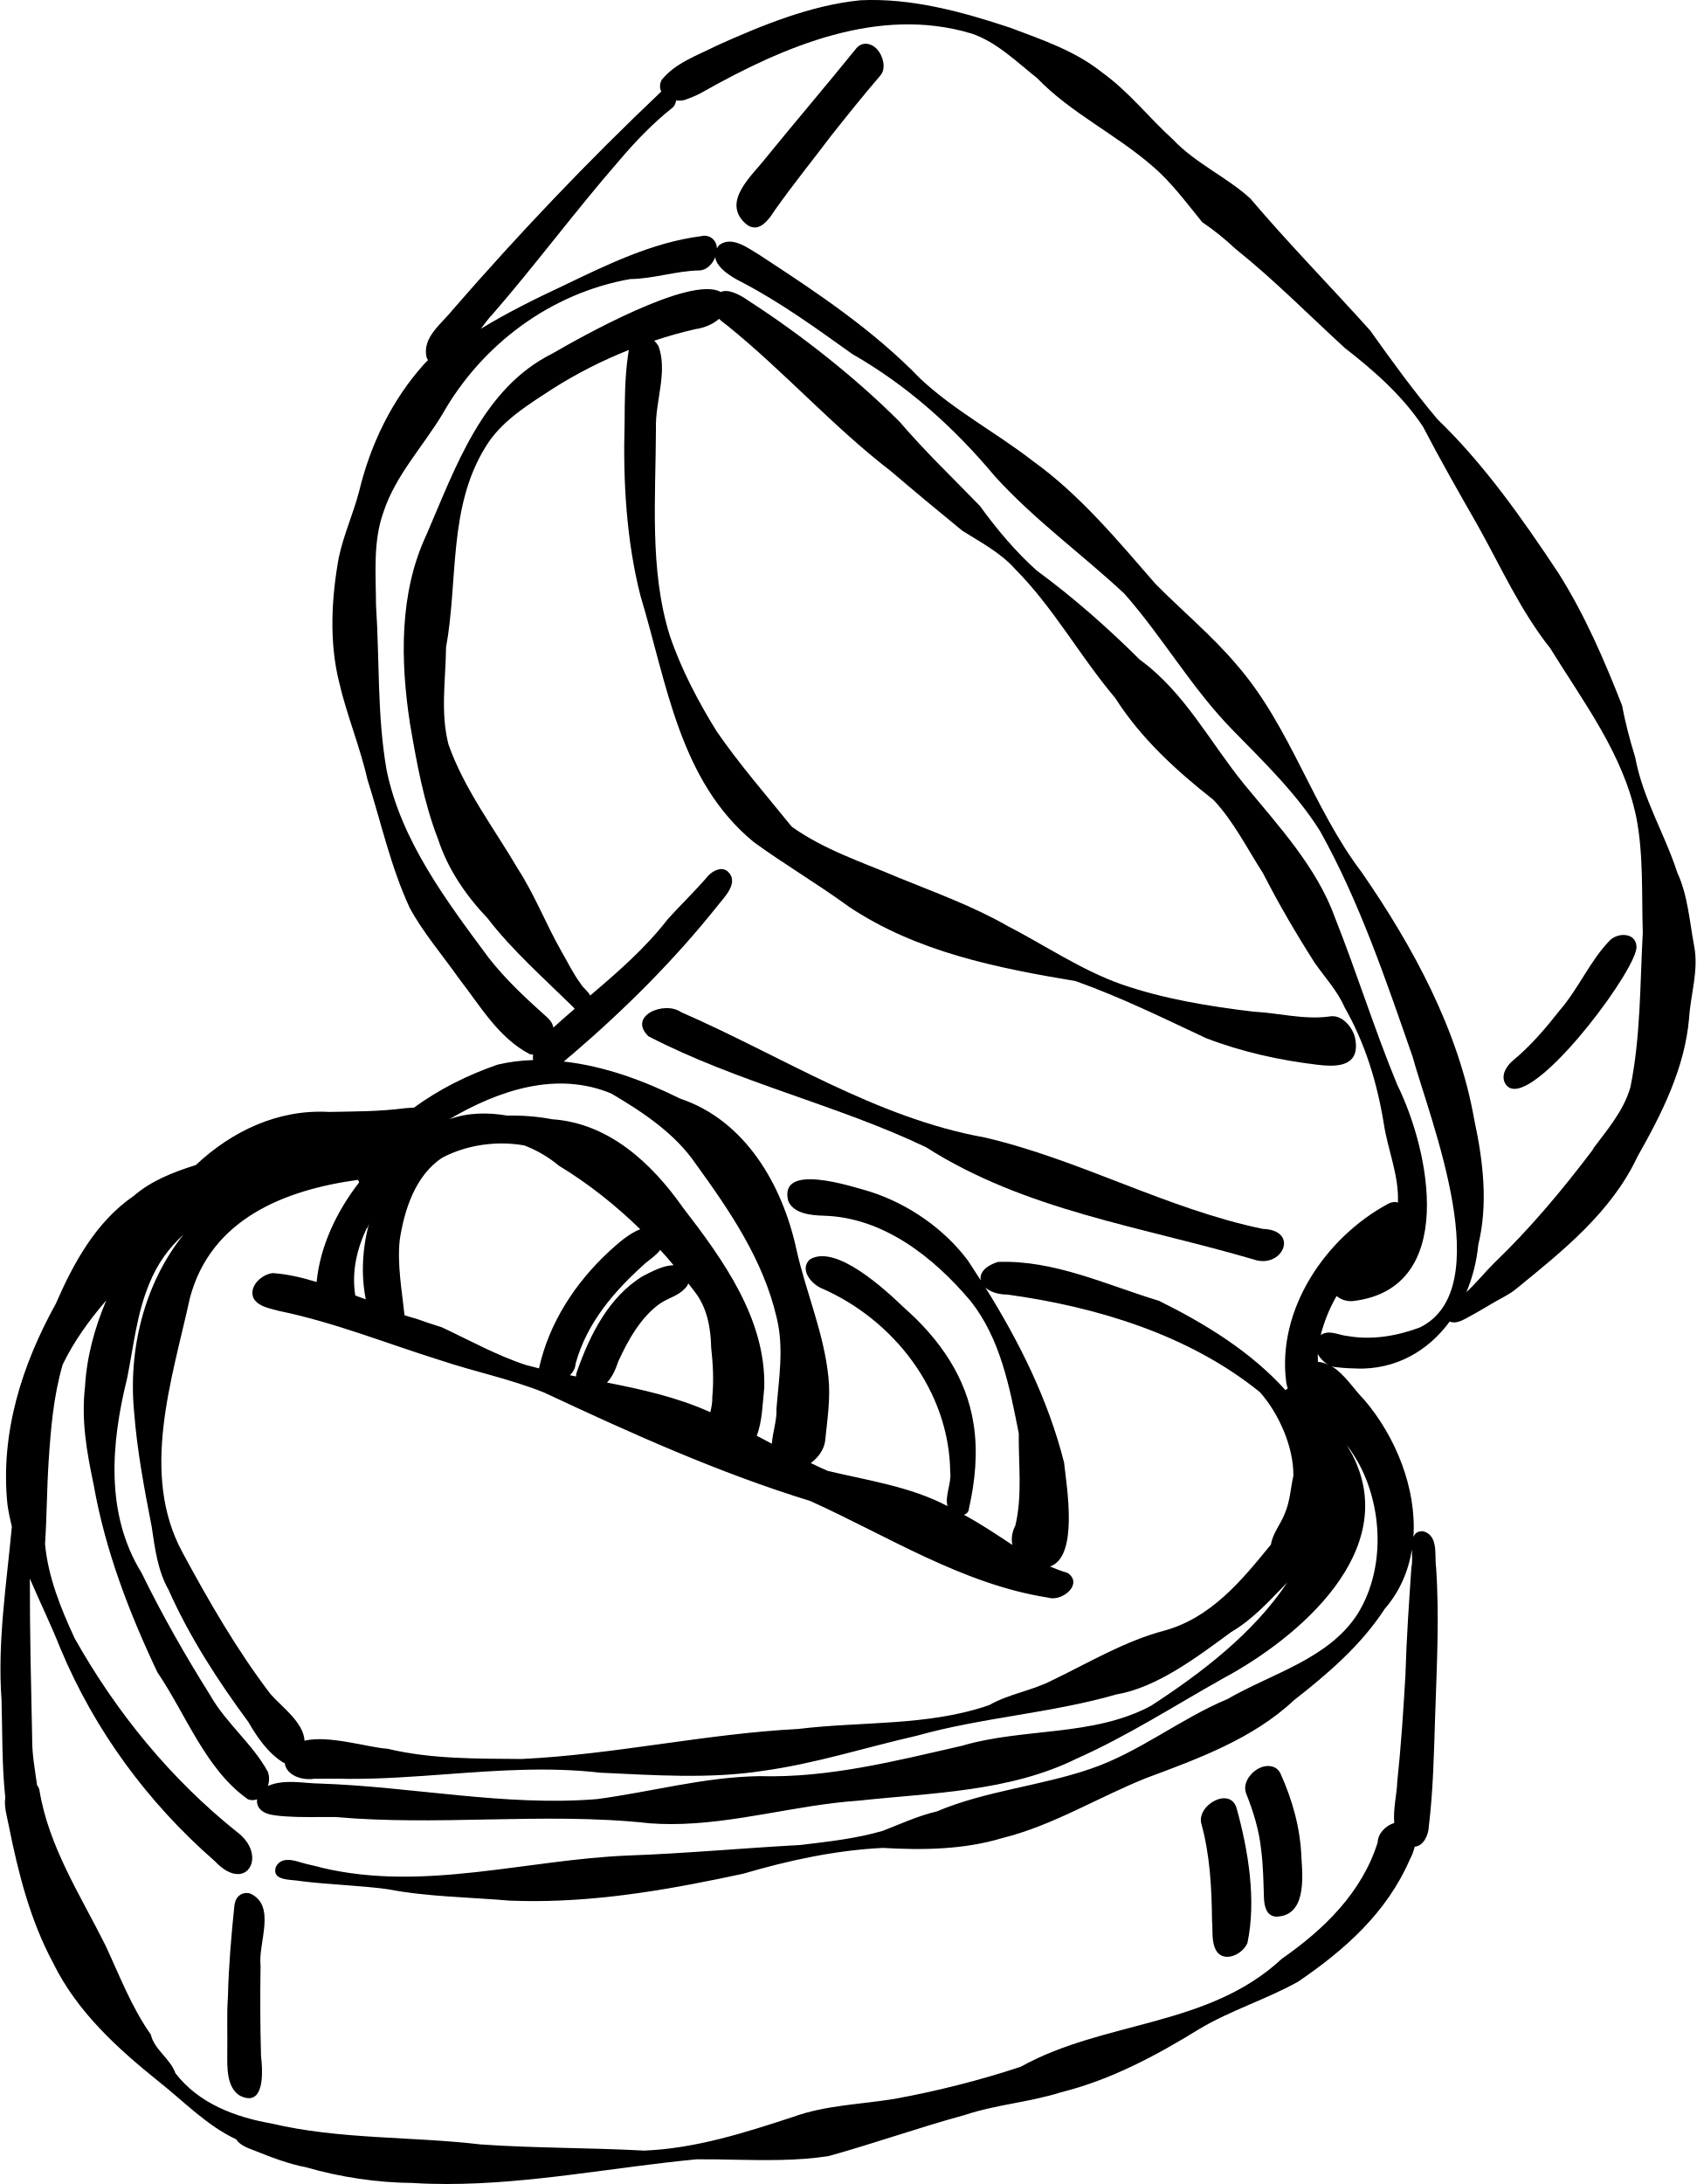
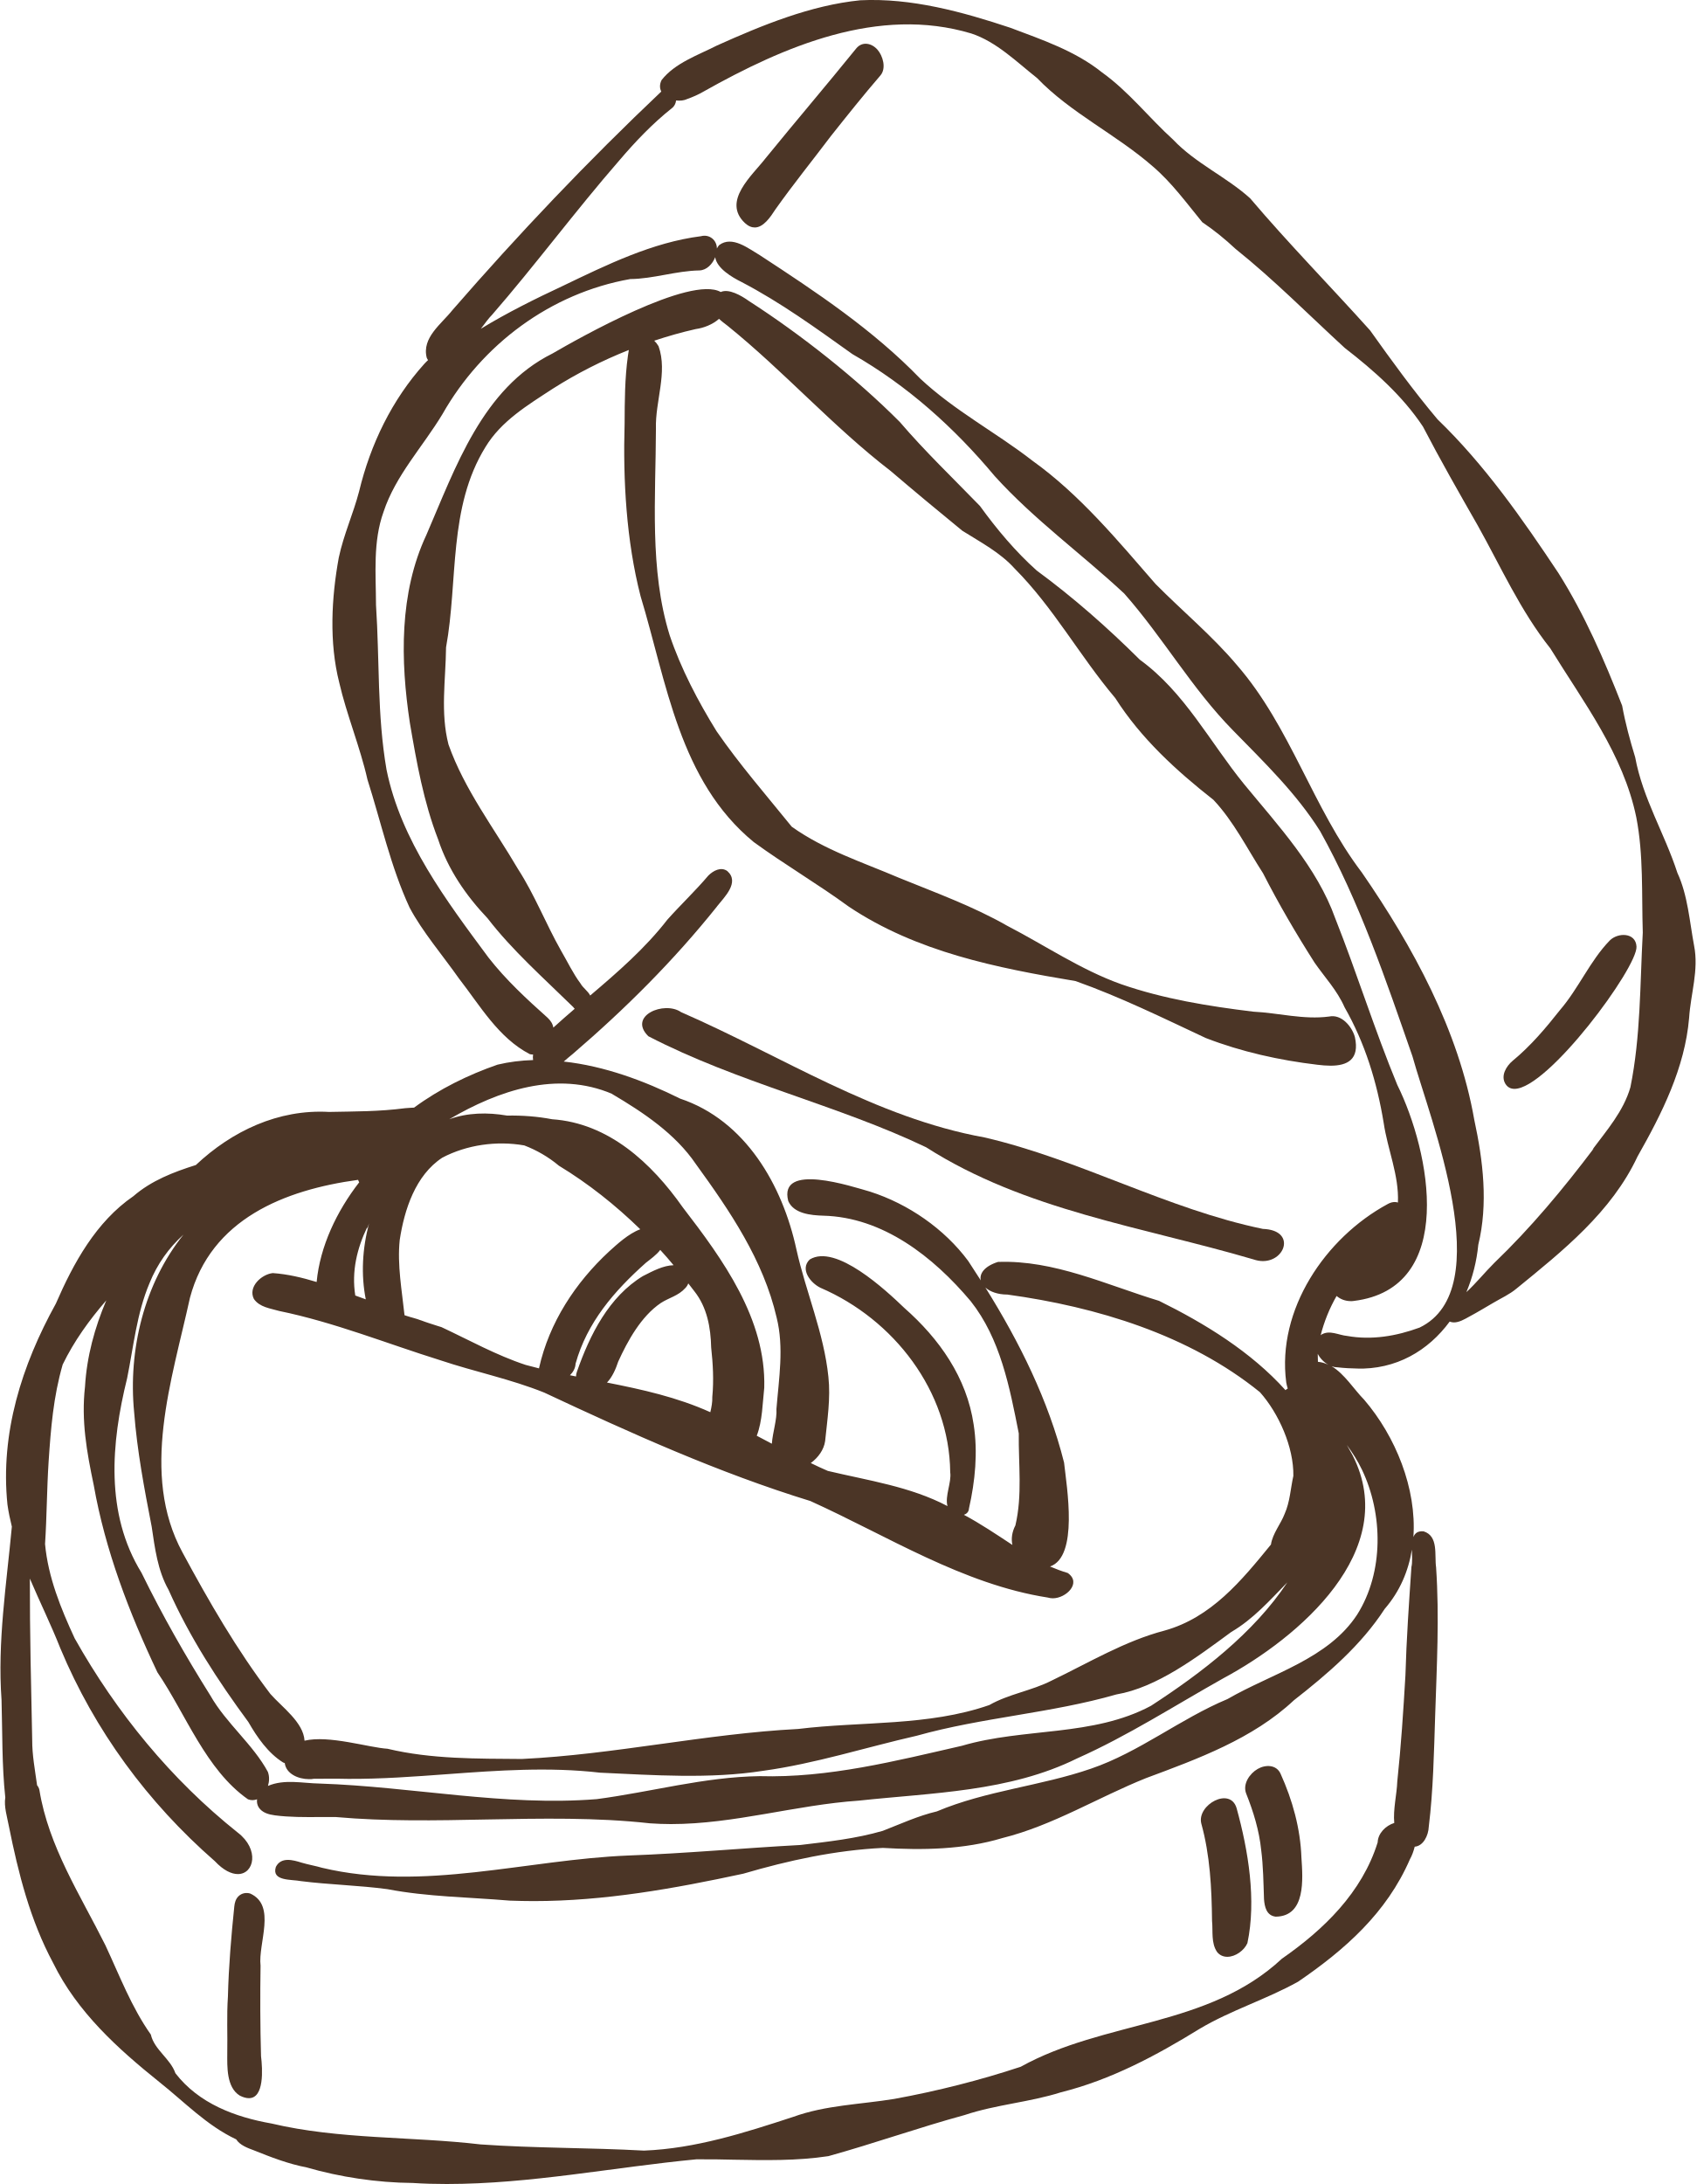
<svg xmlns="http://www.w3.org/2000/svg" data-name="Layer 1" height="233" viewBox="0 0 180.76 232.83" width="181">
-   <path d="M98.72,122.32c10.57,6.74,22.97,8.44,34.88,11.94.35.12.69.18,1.01.18,2.46,0,3.5-3.31,0-3.43-10.21-2.11-19.53-7.4-29.68-9.75-11.63-2.1-21.62-8.68-32.36-13.36-1.78-1.24-5.71.39-3.49,2.57,9.53,4.94,20.2,7.33,29.65,11.85Z" />
-   <path d="M26.64,201.87c-.43-.14-.92-.05-1.26.28-.3.29-.41.69-.45,1.09-.33,3.2-.6,6.4-.68,9.61-.14,2.03-.03,4.08-.07,6.11,0,1.29-.11,3.57,1.34,4.45.37.19.7.27.97.27,1.64,0,1.46-3.08,1.29-4.48-.09-3.21-.1-6.43-.05-9.64-.28-2.4,1.72-6.4-1.09-7.69Z" />
-   <path d="M91.26,5.15c-3.19,3.94-6.47,7.78-9.67,11.71-1.44,1.86-4.67,4.58-2.22,6.91.38.35.73.48,1.06.48.92,0,1.66-1.09,2.21-1.94,1.89-2.67,3.95-5.21,5.91-7.81,1.73-2.18,3.47-4.36,5.28-6.46.65-.76.26-2.1-.33-2.76-.62-.69-1.6-.89-2.24-.13Z" />
-   <path d="M45.47,38.23s-.01-.06-.02-.09c0,0,0,0,0,0l.02.09Z" />
-   <path d="M180.59,100.81c-.48-2.56-.67-5.38-1.78-7.76-1.36-4.19-3.69-7.92-4.5-12.32-.56-1.83-1.05-3.64-1.39-5.5-1.91-4.88-3.99-9.69-6.79-14.13-3.85-5.79-7.89-11.57-12.89-16.39-2.52-2.98-4.93-6.3-7.2-9.49-4.24-4.72-8.69-9.25-12.79-14.08-2.52-2.28-5.83-3.73-8.22-6.26-2.58-2.34-4.72-5.12-7.57-7.16-2.87-2.3-6.39-3.48-9.78-4.76C102.57,1.26,97.11-.24,91.67.03c-5.27.53-10.44,2.65-15.27,4.82-2.04,1.04-4.48,1.86-5.91,3.69-.23.47-.2.88-.03,1.22-7.81,7.39-15.21,15.18-22.27,23.3-1.17,1.48-3.29,2.94-2.74,5.08.04.1.09.17.14.25-.13.13-.27.25-.39.39-3.46,3.84-5.75,8.58-6.96,13.6-.64,2.44-1.64,4.58-2.17,7.07-.78,4.27-1.04,9.02.05,13.32.78,3.4,2.23,6.88,3.01,10.34,1.43,4.48,2.48,9.31,4.49,13.64,1.34,2.54,3.57,5.15,5.27,7.57,2.25,2.89,4.2,6.32,7.55,8.06.11.03.23.04.35.04-.03.19-.03.39,0,.59-1.27.04-2.54.19-3.79.49-3.12,1.08-6.2,2.59-8.9,4.58-.31.02-.62.03-.94.06-2.85.37-5.29.34-8.12.4-5.42-.31-10.36,2.04-14.21,5.66-2.38.75-4.73,1.65-6.66,3.32-3.98,2.73-6.39,7.13-8.27,11.46-3.63,6.56-5.94,13.81-5.16,21.41.11.8.28,1.58.47,2.36-.57,6.15-1.55,12.26-1.1,18.48.1,3.47.03,6.95.4,10.4-.16.94.2,2.08.38,3.04,1.01,5.03,2.27,10.03,4.72,14.59,2.56,5.23,6.9,9.15,11.34,12.71,2.66,2.11,5.05,4.63,8.18,6.1.4.62,1.19.91,1.86,1.16,1.85.74,3.67,1.45,5.64,1.83,3.56,1.03,7.5,1.63,11.33,1.66,1.22.08,2.42.11,3.63.11,8.93,0,17.71-1.78,26.6-2.63,1.31-.01,2.64,0,3.96.04,3.39.06,6.78.13,10.13-.38,4.87-1.35,9.64-3.05,14.52-4.38,3.39-1.13,6.92-1.36,10.29-2.43,5.3-1.32,10.15-3.91,14.77-6.76,3.36-2,7.12-3.14,10.51-5.03,4.98-3.4,9.44-7.33,11.92-13.05.21-.37.39-.85.51-1.34.92-.07,1.46-1.19,1.5-2.13.48-3.92.55-7.87.68-11.81.17-5.28.46-10.56.1-15.84-.19-1.3.29-3.34-1.34-3.84-.61-.05-.92.2-1.08.61.36-5.18-1.9-10.73-5.25-14.64-1.09-1.1-2.09-2.75-3.47-3.57.19.07.39.11.58.11.75.09,1.55.13,2.3.14h-.28c4.28.14,7.71-1.91,9.99-5.01.15.06.3.09.45.09.56,0,1.14-.34,1.64-.62.87-.46,1.71-.98,2.56-1.47.84-.5,1.73-.89,2.49-1.53,4.91-4,10.12-8.15,12.89-14.07,2.6-4.58,5.05-9.45,5.5-14.77.17-2.6,1.05-5.1.53-7.71ZM76.4,96.63h0c.77-.98,2.46-2.57,1.1-3.77-.68-.49-1.51-.03-2.02.48-1.38,1.63-2.94,3.1-4.36,4.69-2.38,3.07-5.3,5.6-8.24,8.1-.24-.48-.77-.81-1.03-1.28-.79-1.05-1.42-2.38-2.1-3.54-1.6-2.83-2.79-5.91-4.56-8.65-2.56-4.37-5.72-8.48-7.42-13.29-.88-3.41-.3-6.85-.26-10.36,1.3-7.11.21-14.89,4.2-21.35,1.68-2.78,4.5-4.47,7.18-6.22,2.58-1.64,5.29-3.01,8.11-4.13-.04.22-.07.43-.1.64-.33,2.38-.34,4.79-.35,7.2-.18,6.02.18,12.49,1.7,18.4,2.8,9.24,4.13,19.7,12.07,26.22,3.28,2.39,6.82,4.46,10.13,6.88,7.24,4.84,15.8,6.54,24.19,7.94,4.78,1.7,9.27,3.91,13.88,6.07,3.8,1.47,7.85,2.37,11.9,2.85.48.06.96.1,1.41.1,1.78,0,3.12-.65,2.59-3.06-.32-1.13-1.43-2.46-2.75-2.18-2.71.36-5.41-.39-8.09-.52-4.75-.58-9.55-1.35-14.09-2.93-4.27-1.52-8.13-4.15-12.15-6.23-3.64-2.08-7.63-3.52-11.53-5.11-3.91-1.67-7.95-2.96-11.44-5.45-2.66-3.29-5.57-6.63-8.01-10.17-1.96-3.16-3.81-6.68-5.01-10.25-2.17-7-1.48-14.68-1.46-22.02-.09-2.89,1.27-6,.28-8.78-.12-.21-.28-.41-.46-.59,1.45-.48,2.92-.9,4.43-1.24.83-.11,1.81-.49,2.48-1.09.28.27.61.51.92.75,6.03,4.87,11.22,10.73,17.38,15.47,2.52,2.15,5.07,4.27,7.64,6.37,1.95,1.23,4.02,2.3,5.58,4.03,4.16,4.18,6.9,9.27,10.73,13.81,2.74,4.3,6.51,7.74,10.47,10.85,2.17,2.31,3.58,5.18,5.29,7.83,1.67,3.27,3.52,6.43,5.49,9.52,1.1,1.59,2.4,2.94,3.2,4.76,2.18,3.82,3.45,7.96,4.17,12.32.42,2.86,1.65,5.59,1.52,8.5-.31-.1-.67-.07-1.09.16-6.66,3.6-11.84,11.27-10.82,19.01.03.19.09.42.16.66-.09.05-.17.1-.24.17-3.68-4.09-8.58-7.1-13.48-9.52-5.61-1.7-11.18-4.37-17.18-4.15-1.47.47-1.99,1.26-1.83,1.97-.44-.69-.89-1.39-1.34-2.07-2.54-3.43-6.4-6.09-10.46-7.39-1.94-.55-9.81-3.18-8.73,1,.59,1.35,2.41,1.52,3.73,1.56,6.36.16,11.73,4.37,15.72,9.11,3.17,4,4.16,9.18,5.13,14.1-.04,3.28.4,6.58-.36,9.81-.37.71-.46,1.43-.32,2.08-1.69-1.11-3.39-2.26-5.17-3.21.29-.1.52-.31.54-.68.66-2.91.96-6,.5-8.94-.74-5.02-3.66-9.15-7.4-12.44-1.97-1.89-7.3-6.87-10.08-5.16-1.08,1.04.09,2.51,1.15,3.02,7.81,3.36,13.74,11.01,13.83,19.66.16,1.07-.59,2.57-.29,3.61-3.98-2.09-8.44-2.72-12.76-3.75-.62-.26-1.22-.55-1.82-.84.79-.57,1.4-1.42,1.53-2.33.23-2.27.6-4.58.35-6.86-.48-4.68-2.39-9.01-3.41-13.58-1.48-6.85-5.44-13.76-12.4-16.08-3.8-1.89-8.08-3.48-12.41-3.95.31-.26.62-.55.96-.81,5.6-4.81,10.74-9.92,15.38-15.72ZM28.53,188.93c-1.59-2.96-4.46-5.2-6.15-8.17-2.69-4.29-5.1-8.51-7.35-13.1-3.88-6.3-3.24-13.82-1.53-20.72.69-3.4,1.02-6.91,2.39-10.15.82-2.03,2.05-3.75,3.62-5.17-4.19,5.23-5.91,12.28-5.26,18.94.32,4.12,1.08,8.13,1.87,12.19.34,2.28.63,4.67,1.8,6.74,2.24,5.03,5.25,9.67,8.51,14.09.93,1.62,2.1,3.31,3.7,4.31.06.03.12.05.18.07.15,1.15,1.45,1.71,2.59,1.71.17,0,.35,0,.51-.04,1.21,0,2.45-.02,3.67.01,3.51.02,7.02-.24,10.54-.5,5.43-.4,10.87-.79,16.31-.16,5.68.26,11.71.69,17.4-.2,5.54-.76,10.93-2.5,16.38-3.74,6.99-1.96,14.29-2.39,21.28-4.4,4.34-.74,8.61-3.99,12.25-6.66,2.33-1.36,4.12-3.38,5.98-5.29-3.61,5.43-9.17,9.67-14.54,13.16-6.2,3.32-13.52,2.31-20.15,4.26-7.08,1.62-14.25,3.45-21.58,3.24-5.89.08-11.59,1.69-17.37,2.45-9.82.79-19.69-1.33-29.53-1.66-1.84-.03-3.77-.5-5.53.25.15-.49.16-1.02,0-1.46ZM59.54,124.27c3.15,1.91,6.04,4.21,8.68,6.78-1.25.45-2.52,1.64-3.32,2.36-3.6,3.33-6.39,7.59-7.47,12.42,0,.02,0,.03,0,.05-.48-.12-.95-.24-1.43-.37-3.13-1.03-6.01-2.64-8.98-4.03-.11-.03-.22-.06-.33-.1-.64-.21-1.28-.4-1.9-.64.02,0,.04.02.07.03,0,0,0,0,.01,0,0,0,0,0-.01,0,0,0,0,0,0,0-.53-.21-1.07-.32-1.6-.5-.06-.02-.12-.04-.18-.06-.27-2.59-.79-5.36-.51-8.02.49-3.23,1.68-6.91,4.55-8.78,2.6-1.36,5.77-1.82,8.73-1.3,1.31.5,2.57,1.22,3.69,2.16ZM86.38,160.03c8.22,3.72,16.26,8.87,25.29,10.28.17.05.35.08.54.08,1.42,0,3.11-1.64,1.59-2.7-.65-.19-1.27-.43-1.89-.69,3.06-1.04,1.79-8.44,1.5-11.08-1.67-6.64-4.76-12.85-8.39-18.66.49.44,1.31.75,2.35.75,9.52,1.31,19.38,4.29,26.93,10.41,2,2.25,3.61,5.86,3.56,8.92-.3,1.35-.36,2.77-.93,4.05-.41,1.08-1.28,2.08-1.46,3.27-3.15,3.86-6.36,7.78-11.34,9.17-4.27,1.12-8.1,3.44-12.06,5.34-2.12,1.08-4.56,1.42-6.63,2.6-6.52,2.27-13.6,1.72-20.38,2.55-9.89.51-19.6,2.73-29.47,3.2-4.73-.04-9.65.03-14.32-1.09-2-.12-6.24-1.48-8.85-.86-.12-1.97-2.39-3.56-3.64-4.98-3.59-4.72-6.56-9.87-9.37-15.08-4.56-8.39-1.12-18.43.79-27.15,2.23-8.4,10.08-11.51,17.93-12.58.03.09.07.18.12.26-2.4,3.09-4.18,6.83-4.54,10.63-1.54-.47-3.09-.84-4.68-.95-1.22.14-2.66,1.48-2.01,2.76.61.88,1.74,1,2.7,1.28,5.89,1.21,11.46,3.47,17.17,5.25,3.67,1.23,7.49,2,11.09,3.45,9.22,4.32,18.61,8.56,28.41,11.57ZM37.83,138.11c-.41-2.59.19-5.03,1.28-7.3,0,.07-.01.13-.01.2.07-.2.13-.39.2-.59-.72,2.68-.87,5.48-.35,8.1-.37-.14-.75-.27-1.12-.41ZM75.9,148.93c.02.53-.08,1.07-.21,1.62-3.55-1.6-7.27-2.42-11.02-3.16.57-.59.94-1.45,1.2-2.24,1.01-2.21,2.43-4.81,4.54-6.24.88-.57,1.88-.77,2.61-1.59.15-.15.25-.32.32-.5.22.28.44.56.65.84,1.36,1.72,1.74,3.87,1.79,5.99.19,1.74.29,3.5.12,5.28ZM68.53,136.02c-3.66,2.21-5.69,6.29-7.06,10.2-.07.18-.1.35-.1.52-.22-.04-.44-.09-.65-.13.34-.33.58-.75.6-1.23,1.22-4.39,4.11-7.74,7.5-10.76.48-.38,1.12-.83,1.53-1.37.49.53.96,1.07,1.42,1.63-1.11.03-2.23.63-3.25,1.15ZM65.22,116.63c3.33,1.97,6.73,4.23,8.93,7.47,3.64,5.02,7.19,10.23,8.61,16.36.8,3.19.24,6.51-.02,9.74.07,1.14-.4,2.48-.49,3.71-.54-.28-1.07-.56-1.61-.85.61-1.58.62-3.5.8-5.12.2-7.32-4.4-13.66-8.69-19.23-3.32-4.72-7.9-8.98-13.93-9.39-1.56-.3-3.18-.42-4.8-.39-2.09-.36-4.21-.32-6.17.39,5.26-3.08,11.48-5.21,17.38-2.7ZM144.67,172.12c-3.11,4.76-9.12,6.28-13.83,9.01-5.03,2.1-9.42,5.67-14.55,7.42-5.38,1.86-11.16,2.33-16.45,4.56-2,.47-3.85,1.33-5.76,2.07-2.89.84-5.8,1.15-8.8,1.51-6.11.33-12.2.9-18.32,1.12-10.9.44-21.86,3.88-32.67,1.31-.63-.19-1.45-.33-2.19-.55-.9-.28-2.18-.65-2.74.46-.48,1.53,1.64,1.31,2.67,1.51,2.98.38,6.21.45,9.24.86,4.27.82,8.69.85,13.03,1.22.85.03,1.7.05,2.55.05,7.55,0,14.97-1.33,22.35-2.92,4.84-1.42,9.81-2.5,14.89-2.75,4.22.25,8.63.19,12.74-1.05,5.39-1.34,10.18-4.33,15.32-6.39,5.54-2.06,11.39-4.19,15.77-8.3,3.61-2.82,7.16-5.86,9.68-9.74,1.62-1.87,2.53-4.04,2.9-6.32.01.68.07,1.38-.05,1.85-.26,3.83-.53,7.68-.64,11.56-.22,3.78-.47,7.57-.87,11.33-.04,1.29-.46,2.98-.32,4.4-.93.29-1.74,1.12-1.77,2.07-1.66,5.33-5.73,9.29-10.21,12.4-7.86,7.33-18.89,6.55-27.85,11.52-4.24,1.41-8.92,2.6-13.49,3.43-3.61.59-7.32.66-10.79,1.92-5.17,1.69-10.4,3.37-15.89,3.59-5.79-.32-11.63-.25-17.43-.66-7.42-.87-15.01-.51-22.3-2.23-3.86-.68-7.74-2.12-10.24-5.36-.54-1.56-2.25-2.5-2.62-4.12-2.07-2.93-3.33-6.28-4.85-9.53-2.68-5.37-6.05-10.51-7.03-16.53-.04-.22-.14-.38-.25-.52-.22-1.61-.53-3.23-.52-4.82-.12-5.72-.26-11.46-.25-17.21,1.05,2.47,2.25,4.9,3.25,7.43,3.66,8.76,9.3,16.43,16.47,22.69.93.99,1.78,1.38,2.46,1.38,1.75,0,2.33-2.64-.02-4.43-7.1-5.66-12.91-12.75-17.38-20.7-1.47-3.17-2.84-6.53-3.16-10.06.19-2.9.19-5.86.38-8.79.24-3.54.5-6.88,1.5-10.34,1.22-2.51,2.84-4.75,4.65-6.84-1.24,2.92-2.08,5.98-2.27,9.2-.41,3.62.18,6.92.93,10.49,1.23,6.96,3.77,13.59,6.79,19.96,3.05,4.48,5.15,10.38,9.66,13.54.16.06.33.09.48.09.17,0,.33-.04.49-.09-.04.28,0,.56.16.84.38.6,1.09.78,1.75.87,1.56.2,3.14.19,4.71.18.6,0,1.19,0,1.78,0,5.31.47,10.68.37,16.05.26,5.85-.11,11.69-.23,17.45.41.74.05,1.49.08,2.23.08,6.77,0,13.29-2.04,20.04-2.5,7.85-.85,16.05-.93,23.27-4.5,5.41-2.41,10.4-5.63,15.57-8.53,8.07-4.33,18.98-13.62,13.81-23.78-.18-.31-.39-.71-.62-1.11.6.82,1.16,1.69,1.62,2.65,2.25,4.7,2.34,10.91-.51,15.43ZM140.48,145.17c-.01-.3-.02-.58-.02-.84.25.48.67.91,1.14,1.17-.35-.17-.72-.29-1.12-.32ZM151.32,141.53c-2.48.91-5.1,1.36-7.73.89-.9-.08-1.86-.67-2.74-.14-.03.02-.05.05-.08.07.37-1.45.94-2.87,1.7-4.19.4.34.92.55,1.52.55.1,0,.21,0,.31-.02,11.04-1.35,8.17-15.91,4.64-23.04-2.42-5.85-4.29-11.89-6.61-17.74-1.95-5.46-6.08-9.88-9.72-14.31-3.64-4.46-6.33-9.79-11.12-13.27-3.45-3.43-7.08-6.63-11-9.51-2.26-2.02-4.27-4.42-6.05-6.88-2.88-2.97-5.86-5.82-8.55-8.96-4.63-4.65-10.56-9.33-16.07-12.88-.88-.63-2.18-1.35-3.02-.97-3.22-1.82-15.18,4.95-17.95,6.56-7.47,3.71-10.33,12.16-13.44,19.34-2.9,6.18-2.77,13.39-1.76,20.03.72,4.21,1.46,8.41,3.02,12.44,1.05,3.19,2.96,5.97,5.27,8.4,2.62,3.41,6.03,6.42,9.13,9.46.05.07.1.13.16.18-.77.66-1.53,1.33-2.28,2.01-.07-.42-.29-.74-.6-1.04-2.24-2-4.45-4.04-6.31-6.42-4.49-6.06-9.35-12.48-10.88-20.05-1.01-5.85-.73-11.6-1.12-17.56-.01-3.3-.34-6.73.8-9.9,1.28-3.89,4.18-6.94,6.28-10.42,4.22-7.44,11.54-12.91,20.03-14.41,2.46-.02,4.9-.88,7.38-.92.78-.03,1.39-.68,1.68-1.41.17,1.18,1.77,2.13,2.82,2.65,4.17,2.18,7.9,4.89,11.81,7.68,5.86,3.35,10.86,7.84,15.17,13,4.19,4.63,9.27,8.29,13.82,12.53,4.12,4.66,7.21,10.13,11.59,14.58,3.3,3.38,6.77,6.72,9.3,10.76,4.2,7.53,7.01,15.86,9.84,23.99,1.9,6.85,9.2,24.84.76,28.92ZM173.8,115.91c-.74,2.57-2.54,4.61-4.1,6.71.01,0,.01-.01.02-.02.02-.02.04-.05.06-.08,0,.02.07-.04.13-.11-3.26,4.32-6.73,8.49-10.64,12.24-1.01,1.01-1.91,2.13-2.96,3.1.67-1.59,1.1-3.3,1.27-5.05,1.06-4.36.52-8.93-.43-13.33-1.67-9.53-6.54-18.47-11.99-26.36-5.25-6.9-7.59-15.51-13.31-22.1-2.64-3.13-5.81-5.75-8.68-8.65-4.04-4.64-8.08-9.53-13.14-13.15-3.91-3.04-8.26-5.29-11.96-8.75-5.04-5.21-11.06-9.21-17.11-13.16-1.19-.69-2.95-2.13-4.34-1.06-.1.12-.17.24-.23.35,0-.9-.81-1.55-1.69-1.31-5.2.66-10.05,3.05-14.74,5.3-2.91,1.36-5.96,2.87-8.74,4.57.48-.64.89-1.19,1.18-1.47,4.57-5.25,8.95-11.16,13.57-16.46,1.72-2.02,3.54-3.93,5.61-5.58.28-.2.42-.51.46-.83.42.05.85.01,1.2-.16.59-.21,1.18-.47,1.73-.79,8.57-4.82,18.65-9.16,28.55-6.19,2.68.88,4.83,3.03,7.01,4.75,3.6,3.74,8.44,6.01,12.34,9.42,2.03,1.73,3.61,3.92,5.28,5.95,1.26.85,2.43,1.8,3.54,2.84,4.1,3.28,7.8,7.03,11.66,10.57,3.08,2.38,6.16,5.1,8.33,8.38,1.84,3.54,3.84,7.04,5.83,10.52,2.49,4.45,4.55,9.09,7.75,13.12,3.54,5.75,7.78,11.27,9.17,18.02.78,4.02.56,8.16.69,12.28-.3,5.49-.22,11.08-1.32,16.49Z" />
-   <path d="M171.59,100.27c-2.1,2.17-3.31,5.1-5.3,7.41-1.53,1.94-3.14,3.84-5.06,5.42-.65.55-1.3,1.58-.75,2.46.23.36.56.52.96.52,3.57,0,13.14-12.95,13.01-15.17-.08-1.52-1.99-1.52-2.86-.64Z" />
-   <path d="M129.19,204.79c.11,1.1-.12,2.35.54,3.31.29.36.68.51,1.09.51.87,0,1.81-.69,2.14-1.46.97-4.56.1-9.86-1.15-14.38-.68-2.34-4.25-.36-3.77,1.62.94,3.39,1.11,6.9,1.15,10.4Z" />
-   <path d="M134.43,197.23c.22,1.7.24,3.5.3,5.23.06.81.26,1.76,1.25,1.87,3.23-.04,2.89-4.03,2.74-6.31-.11-3.09-.95-6.11-2.22-8.92-.44-.99-1.61-1-2.44-.52-.86.49-1.63,1.61-1.23,2.63.77,1.93,1.39,3.94,1.6,6.02Z" />
+   <path fill="#4b3526" d="M98.72,122.32c10.57,6.74,22.97,8.44,34.88,11.94.35.12.69.18,1.01.18,2.46,0,3.5-3.31,0-3.43-10.21-2.11-19.53-7.4-29.68-9.75-11.63-2.1-21.62-8.68-32.36-13.36-1.78-1.24-5.71.39-3.49,2.57,9.53,4.94,20.2,7.33,29.65,11.85Z" />
+   <path fill="#4b3526" d="M26.64,201.87c-.43-.14-.92-.05-1.26.28-.3.29-.41.69-.45,1.09-.33,3.2-.6,6.4-.68,9.61-.14,2.03-.03,4.08-.07,6.11,0,1.29-.11,3.57,1.34,4.45.37.19.7.27.97.27,1.64,0,1.46-3.08,1.29-4.48-.09-3.21-.1-6.43-.05-9.64-.28-2.4,1.72-6.4-1.09-7.69Z" />
+   <path fill="#4b3526" d="M91.26,5.15c-3.19,3.94-6.47,7.78-9.67,11.71-1.44,1.86-4.67,4.58-2.22,6.91.38.35.73.48,1.06.48.92,0,1.66-1.09,2.21-1.94,1.89-2.67,3.95-5.21,5.91-7.81,1.73-2.18,3.47-4.36,5.28-6.46.65-.76.26-2.1-.33-2.76-.62-.69-1.6-.89-2.24-.13Z" />
+   <path fill="#4b3526" d="M45.47,38.23s-.01-.06-.02-.09c0,0,0,0,0,0l.02.09Z" />
+   <path fill="#4b3526" d="M180.59,100.81c-.48-2.56-.67-5.38-1.78-7.76-1.36-4.19-3.69-7.92-4.5-12.32-.56-1.83-1.05-3.64-1.39-5.5-1.91-4.88-3.99-9.69-6.79-14.13-3.85-5.79-7.89-11.57-12.89-16.39-2.52-2.98-4.93-6.3-7.2-9.49-4.24-4.72-8.69-9.25-12.79-14.08-2.52-2.28-5.83-3.73-8.22-6.26-2.58-2.34-4.72-5.12-7.57-7.16-2.87-2.3-6.39-3.48-9.78-4.76C102.57,1.26,97.11-.24,91.67.03c-5.27.53-10.44,2.65-15.27,4.82-2.04,1.04-4.48,1.86-5.91,3.69-.23.47-.2.88-.03,1.22-7.81,7.39-15.21,15.18-22.27,23.3-1.17,1.48-3.29,2.94-2.74,5.08.04.1.09.17.14.25-.13.13-.27.25-.39.39-3.46,3.84-5.75,8.58-6.96,13.6-.64,2.44-1.64,4.58-2.17,7.07-.78,4.27-1.04,9.02.05,13.32.78,3.4,2.23,6.88,3.01,10.34,1.43,4.48,2.48,9.31,4.49,13.64,1.34,2.54,3.57,5.15,5.27,7.57,2.25,2.89,4.2,6.32,7.55,8.06.11.03.23.04.35.04-.03.19-.03.39,0,.59-1.27.04-2.54.19-3.79.49-3.12,1.08-6.2,2.59-8.9,4.58-.31.02-.62.03-.94.06-2.85.37-5.29.34-8.12.4-5.42-.31-10.36,2.04-14.21,5.66-2.38.75-4.73,1.65-6.66,3.32-3.98,2.73-6.39,7.13-8.27,11.46-3.63,6.56-5.94,13.81-5.16,21.41.11.8.28,1.58.47,2.36-.57,6.15-1.55,12.26-1.1,18.48.1,3.47.03,6.95.4,10.4-.16.94.2,2.08.38,3.04,1.01,5.03,2.27,10.03,4.72,14.59,2.56,5.23,6.9,9.15,11.34,12.71,2.66,2.11,5.05,4.63,8.18,6.1.4.62,1.19.91,1.86,1.16,1.85.74,3.67,1.45,5.64,1.83,3.56,1.03,7.5,1.63,11.33,1.66,1.22.08,2.42.11,3.63.11,8.93,0,17.71-1.78,26.6-2.63,1.31-.01,2.64,0,3.96.04,3.39.06,6.78.13,10.13-.38,4.87-1.35,9.64-3.05,14.52-4.38,3.39-1.13,6.92-1.36,10.29-2.43,5.3-1.32,10.15-3.91,14.77-6.76,3.36-2,7.12-3.14,10.51-5.03,4.98-3.4,9.44-7.33,11.92-13.05.21-.37.39-.85.51-1.34.92-.07,1.46-1.19,1.5-2.13.48-3.92.55-7.87.68-11.81.17-5.28.46-10.56.1-15.84-.19-1.3.29-3.34-1.34-3.84-.61-.05-.92.2-1.08.61.36-5.18-1.9-10.73-5.25-14.64-1.09-1.1-2.09-2.75-3.47-3.57.19.07.39.11.58.11.75.09,1.55.13,2.3.14h-.28c4.28.14,7.71-1.91,9.99-5.01.15.06.3.09.45.09.56,0,1.14-.34,1.64-.62.87-.46,1.71-.98,2.56-1.47.84-.5,1.73-.89,2.49-1.53,4.91-4,10.12-8.15,12.89-14.07,2.6-4.58,5.05-9.45,5.5-14.77.17-2.6,1.05-5.1.53-7.71ZM76.4,96.63h0c.77-.98,2.46-2.57,1.1-3.77-.68-.49-1.51-.03-2.02.48-1.38,1.63-2.94,3.1-4.36,4.69-2.38,3.07-5.3,5.6-8.24,8.1-.24-.48-.77-.81-1.03-1.28-.79-1.05-1.42-2.38-2.1-3.54-1.6-2.83-2.79-5.91-4.56-8.65-2.56-4.37-5.72-8.48-7.42-13.29-.88-3.41-.3-6.85-.26-10.36,1.3-7.11.21-14.89,4.2-21.35,1.68-2.78,4.5-4.47,7.18-6.22,2.58-1.64,5.29-3.01,8.11-4.13-.04.22-.07.43-.1.64-.33,2.38-.34,4.79-.35,7.2-.18,6.02.18,12.49,1.7,18.4,2.8,9.24,4.13,19.7,12.07,26.22,3.28,2.39,6.82,4.46,10.13,6.88,7.24,4.84,15.8,6.54,24.19,7.94,4.78,1.7,9.27,3.91,13.88,6.07,3.8,1.47,7.85,2.37,11.9,2.85.48.06.96.1,1.41.1,1.78,0,3.12-.65,2.59-3.06-.32-1.13-1.43-2.46-2.75-2.18-2.71.36-5.41-.39-8.09-.52-4.75-.58-9.55-1.35-14.09-2.93-4.27-1.52-8.13-4.15-12.15-6.23-3.64-2.08-7.63-3.52-11.53-5.11-3.91-1.67-7.95-2.96-11.44-5.45-2.66-3.29-5.57-6.63-8.01-10.17-1.96-3.16-3.81-6.68-5.01-10.25-2.17-7-1.48-14.68-1.46-22.02-.09-2.89,1.27-6,.28-8.78-.12-.21-.28-.41-.46-.59,1.45-.48,2.92-.9,4.43-1.24.83-.11,1.81-.49,2.48-1.09.28.27.61.51.92.75,6.03,4.87,11.22,10.73,17.38,15.47,2.52,2.15,5.07,4.27,7.64,6.37,1.95,1.23,4.02,2.3,5.58,4.03,4.16,4.18,6.9,9.27,10.73,13.81,2.74,4.3,6.51,7.74,10.47,10.85,2.17,2.31,3.58,5.18,5.29,7.83,1.67,3.27,3.52,6.43,5.49,9.52,1.1,1.59,2.4,2.94,3.2,4.76,2.18,3.82,3.45,7.96,4.17,12.32.42,2.86,1.65,5.59,1.52,8.5-.31-.1-.67-.07-1.09.16-6.66,3.6-11.84,11.27-10.82,19.01.03.19.09.42.16.66-.09.05-.17.1-.24.17-3.68-4.09-8.58-7.1-13.48-9.52-5.61-1.7-11.18-4.37-17.18-4.15-1.47.47-1.99,1.26-1.83,1.97-.44-.69-.89-1.39-1.34-2.07-2.54-3.43-6.4-6.09-10.46-7.39-1.94-.55-9.81-3.18-8.73,1,.59,1.35,2.41,1.52,3.73,1.56,6.36.16,11.73,4.37,15.72,9.11,3.17,4,4.16,9.18,5.13,14.1-.04,3.28.4,6.58-.36,9.81-.37.71-.46,1.43-.32,2.08-1.69-1.11-3.39-2.26-5.17-3.21.29-.1.52-.31.54-.68.66-2.91.96-6,.5-8.94-.74-5.02-3.66-9.15-7.4-12.44-1.97-1.89-7.3-6.87-10.08-5.16-1.08,1.04.09,2.51,1.15,3.02,7.81,3.36,13.74,11.01,13.83,19.66.16,1.07-.59,2.57-.29,3.61-3.98-2.09-8.44-2.72-12.76-3.75-.62-.26-1.22-.55-1.82-.84.79-.57,1.4-1.42,1.53-2.33.23-2.27.6-4.58.35-6.86-.48-4.68-2.39-9.01-3.41-13.58-1.48-6.85-5.44-13.76-12.4-16.08-3.8-1.89-8.08-3.48-12.41-3.95.31-.26.62-.55.96-.81,5.6-4.81,10.74-9.92,15.38-15.72ZM28.53,188.93c-1.59-2.96-4.46-5.2-6.15-8.17-2.69-4.29-5.1-8.51-7.35-13.1-3.88-6.3-3.24-13.82-1.53-20.72.69-3.4,1.02-6.91,2.39-10.15.82-2.03,2.05-3.75,3.62-5.17-4.19,5.23-5.91,12.28-5.26,18.94.32,4.12,1.08,8.13,1.87,12.19.34,2.28.63,4.67,1.8,6.74,2.24,5.03,5.25,9.67,8.51,14.09.93,1.62,2.1,3.31,3.7,4.31.06.03.12.05.18.07.15,1.15,1.45,1.71,2.59,1.71.17,0,.35,0,.51-.04,1.21,0,2.45-.02,3.67.01,3.51.02,7.02-.24,10.54-.5,5.43-.4,10.87-.79,16.31-.16,5.68.26,11.71.69,17.4-.2,5.54-.76,10.93-2.5,16.38-3.74,6.99-1.96,14.29-2.39,21.28-4.4,4.34-.74,8.61-3.99,12.25-6.66,2.33-1.36,4.12-3.38,5.98-5.29-3.61,5.43-9.17,9.67-14.54,13.16-6.2,3.32-13.52,2.31-20.15,4.26-7.08,1.62-14.25,3.45-21.58,3.24-5.89.08-11.59,1.69-17.37,2.45-9.82.79-19.69-1.33-29.53-1.66-1.84-.03-3.77-.5-5.53.25.15-.49.16-1.02,0-1.46ZM59.54,124.27c3.15,1.91,6.04,4.21,8.68,6.78-1.25.45-2.52,1.64-3.32,2.36-3.6,3.33-6.39,7.59-7.47,12.42,0,.02,0,.03,0,.05-.48-.12-.95-.24-1.43-.37-3.13-1.03-6.01-2.64-8.98-4.03-.11-.03-.22-.06-.33-.1-.64-.21-1.28-.4-1.9-.64.02,0,.04.02.07.03,0,0,0,0,.01,0,0,0,0,0-.01,0,0,0,0,0,0,0-.53-.21-1.07-.32-1.6-.5-.06-.02-.12-.04-.18-.06-.27-2.59-.79-5.36-.51-8.02.49-3.23,1.68-6.91,4.55-8.78,2.6-1.36,5.77-1.82,8.73-1.3,1.31.5,2.57,1.22,3.69,2.16ZM86.38,160.03c8.22,3.72,16.26,8.87,25.29,10.28.17.05.35.08.54.08,1.42,0,3.11-1.64,1.59-2.7-.65-.19-1.27-.43-1.89-.69,3.06-1.04,1.79-8.44,1.5-11.08-1.67-6.64-4.76-12.85-8.39-18.66.49.44,1.31.75,2.35.75,9.52,1.31,19.38,4.29,26.93,10.41,2,2.25,3.61,5.86,3.56,8.92-.3,1.35-.36,2.77-.93,4.05-.41,1.08-1.28,2.08-1.46,3.27-3.15,3.86-6.36,7.78-11.34,9.17-4.27,1.12-8.1,3.44-12.06,5.34-2.12,1.08-4.56,1.42-6.63,2.6-6.52,2.27-13.6,1.72-20.38,2.55-9.89.51-19.6,2.73-29.47,3.2-4.73-.04-9.65.03-14.32-1.09-2-.12-6.24-1.48-8.85-.86-.12-1.97-2.39-3.56-3.64-4.98-3.59-4.72-6.56-9.87-9.37-15.08-4.56-8.39-1.12-18.43.79-27.15,2.23-8.4,10.08-11.51,17.93-12.58.03.09.07.18.12.26-2.4,3.09-4.18,6.83-4.54,10.63-1.54-.47-3.09-.84-4.68-.95-1.22.14-2.66,1.48-2.01,2.76.61.88,1.74,1,2.7,1.28,5.89,1.21,11.46,3.47,17.17,5.25,3.67,1.23,7.49,2,11.09,3.45,9.22,4.32,18.61,8.56,28.41,11.57ZM37.83,138.11c-.41-2.59.19-5.03,1.28-7.3,0,.07-.01.13-.01.2.07-.2.13-.39.2-.59-.72,2.68-.87,5.48-.35,8.1-.37-.14-.75-.27-1.12-.41ZM75.9,148.93c.02.53-.08,1.07-.21,1.62-3.55-1.6-7.27-2.42-11.02-3.16.57-.59.94-1.45,1.2-2.24,1.01-2.21,2.43-4.81,4.54-6.24.88-.57,1.88-.77,2.61-1.59.15-.15.25-.32.32-.5.22.28.44.56.65.84,1.36,1.72,1.74,3.87,1.79,5.99.19,1.74.29,3.5.12,5.28ZM68.53,136.02c-3.66,2.21-5.69,6.29-7.06,10.2-.07.18-.1.35-.1.52-.22-.04-.44-.09-.65-.13.34-.33.58-.75.6-1.23,1.22-4.39,4.11-7.74,7.5-10.76.48-.38,1.12-.83,1.53-1.37.49.53.96,1.07,1.42,1.63-1.11.03-2.23.63-3.25,1.15ZM65.22,116.63c3.33,1.97,6.73,4.23,8.93,7.47,3.64,5.02,7.19,10.23,8.61,16.36.8,3.19.24,6.51-.02,9.74.07,1.14-.4,2.48-.49,3.71-.54-.28-1.07-.56-1.61-.85.61-1.58.62-3.5.8-5.12.2-7.32-4.4-13.66-8.69-19.23-3.32-4.72-7.9-8.98-13.93-9.39-1.56-.3-3.18-.42-4.8-.39-2.09-.36-4.21-.32-6.17.39,5.26-3.08,11.48-5.21,17.38-2.7ZM144.67,172.12c-3.11,4.76-9.12,6.28-13.83,9.01-5.03,2.1-9.42,5.67-14.55,7.42-5.38,1.86-11.16,2.33-16.45,4.56-2,.47-3.85,1.33-5.76,2.07-2.89.84-5.8,1.15-8.8,1.51-6.11.33-12.2.9-18.32,1.12-10.9.44-21.86,3.88-32.67,1.31-.63-.19-1.45-.33-2.19-.55-.9-.28-2.18-.65-2.74.46-.48,1.53,1.64,1.31,2.67,1.51,2.98.38,6.21.45,9.24.86,4.27.82,8.69.85,13.03,1.22.85.03,1.7.05,2.55.05,7.55,0,14.97-1.33,22.35-2.92,4.84-1.42,9.81-2.5,14.89-2.75,4.22.25,8.63.19,12.74-1.05,5.39-1.34,10.18-4.33,15.32-6.39,5.54-2.06,11.39-4.19,15.77-8.3,3.61-2.82,7.16-5.86,9.68-9.74,1.62-1.87,2.53-4.04,2.9-6.32.01.68.07,1.38-.05,1.85-.26,3.83-.53,7.68-.64,11.56-.22,3.78-.47,7.57-.87,11.33-.04,1.29-.46,2.98-.32,4.4-.93.29-1.74,1.12-1.77,2.07-1.66,5.33-5.73,9.29-10.21,12.4-7.86,7.33-18.89,6.55-27.85,11.52-4.24,1.41-8.92,2.6-13.49,3.43-3.61.59-7.32.66-10.79,1.92-5.17,1.69-10.4,3.37-15.89,3.59-5.79-.32-11.63-.25-17.43-.66-7.42-.87-15.01-.51-22.3-2.23-3.86-.68-7.74-2.12-10.24-5.36-.54-1.56-2.25-2.5-2.62-4.12-2.07-2.93-3.33-6.28-4.85-9.53-2.68-5.37-6.05-10.51-7.03-16.53-.04-.22-.14-.38-.25-.52-.22-1.61-.53-3.23-.52-4.82-.12-5.72-.26-11.46-.25-17.21,1.05,2.47,2.25,4.9,3.25,7.43,3.66,8.76,9.3,16.43,16.47,22.69.93.99,1.78,1.38,2.46,1.38,1.75,0,2.33-2.64-.02-4.43-7.1-5.66-12.91-12.75-17.38-20.7-1.47-3.17-2.84-6.53-3.16-10.06.19-2.9.19-5.86.38-8.79.24-3.54.5-6.88,1.5-10.34,1.22-2.51,2.84-4.75,4.65-6.84-1.24,2.92-2.08,5.98-2.27,9.2-.41,3.62.18,6.92.93,10.49,1.23,6.96,3.77,13.59,6.79,19.96,3.05,4.48,5.15,10.38,9.66,13.54.16.06.33.09.48.09.17,0,.33-.04.49-.09-.04.28,0,.56.16.84.38.6,1.09.78,1.75.87,1.56.2,3.14.19,4.71.18.6,0,1.19,0,1.78,0,5.31.47,10.68.37,16.05.26,5.85-.11,11.69-.23,17.45.41.74.05,1.49.08,2.23.08,6.77,0,13.29-2.04,20.04-2.5,7.85-.85,16.05-.93,23.27-4.5,5.41-2.41,10.4-5.63,15.57-8.53,8.07-4.33,18.98-13.62,13.81-23.78-.18-.31-.39-.71-.62-1.11.6.82,1.16,1.69,1.62,2.65,2.25,4.7,2.34,10.91-.51,15.43ZM140.48,145.17c-.01-.3-.02-.58-.02-.84.25.48.67.91,1.14,1.17-.35-.17-.72-.29-1.12-.32ZM151.32,141.53c-2.48.91-5.1,1.36-7.73.89-.9-.08-1.86-.67-2.74-.14-.03.02-.05.05-.08.07.37-1.45.94-2.87,1.7-4.19.4.34.92.55,1.52.55.1,0,.21,0,.31-.02,11.04-1.35,8.17-15.91,4.64-23.04-2.42-5.85-4.29-11.89-6.61-17.74-1.95-5.46-6.08-9.88-9.72-14.31-3.64-4.46-6.33-9.79-11.12-13.27-3.45-3.43-7.08-6.63-11-9.51-2.26-2.02-4.27-4.42-6.05-6.88-2.88-2.97-5.86-5.82-8.55-8.96-4.63-4.65-10.56-9.33-16.07-12.88-.88-.63-2.18-1.35-3.02-.97-3.22-1.82-15.18,4.95-17.95,6.56-7.47,3.71-10.33,12.16-13.44,19.34-2.9,6.18-2.77,13.39-1.76,20.03.72,4.21,1.46,8.41,3.02,12.44,1.05,3.19,2.96,5.97,5.27,8.4,2.62,3.41,6.03,6.42,9.13,9.46.05.07.1.13.16.18-.77.66-1.53,1.33-2.28,2.01-.07-.42-.29-.74-.6-1.04-2.24-2-4.45-4.04-6.31-6.42-4.49-6.06-9.35-12.48-10.88-20.05-1.01-5.85-.73-11.6-1.12-17.56-.01-3.3-.34-6.73.8-9.9,1.28-3.89,4.18-6.94,6.28-10.42,4.22-7.44,11.54-12.91,20.03-14.41,2.46-.02,4.9-.88,7.38-.92.78-.03,1.39-.68,1.68-1.41.17,1.18,1.77,2.13,2.82,2.65,4.17,2.18,7.9,4.89,11.81,7.68,5.86,3.35,10.86,7.84,15.17,13,4.19,4.63,9.27,8.29,13.82,12.53,4.12,4.66,7.21,10.13,11.59,14.58,3.3,3.38,6.77,6.72,9.3,10.76,4.2,7.53,7.01,15.86,9.84,23.99,1.9,6.85,9.2,24.84.76,28.92ZM173.8,115.91c-.74,2.57-2.54,4.61-4.1,6.71.01,0,.01-.01.02-.02.02-.02.04-.05.06-.08,0,.02.07-.04.13-.11-3.26,4.32-6.73,8.49-10.64,12.24-1.01,1.01-1.91,2.13-2.96,3.1.67-1.59,1.1-3.3,1.27-5.05,1.06-4.36.52-8.93-.43-13.33-1.67-9.53-6.54-18.47-11.99-26.36-5.25-6.9-7.59-15.51-13.31-22.1-2.64-3.13-5.81-5.75-8.68-8.65-4.04-4.64-8.08-9.53-13.14-13.15-3.91-3.04-8.26-5.29-11.96-8.75-5.04-5.21-11.06-9.21-17.11-13.16-1.19-.69-2.95-2.13-4.34-1.06-.1.12-.17.24-.23.35,0-.9-.81-1.55-1.69-1.31-5.2.66-10.05,3.05-14.74,5.3-2.91,1.36-5.96,2.87-8.74,4.57.48-.64.89-1.19,1.18-1.47,4.57-5.25,8.95-11.16,13.57-16.46,1.72-2.02,3.54-3.93,5.61-5.58.28-.2.42-.51.46-.83.42.05.85.01,1.2-.16.59-.21,1.18-.47,1.73-.79,8.57-4.82,18.65-9.16,28.55-6.19,2.68.88,4.83,3.03,7.01,4.75,3.6,3.74,8.44,6.01,12.34,9.42,2.03,1.73,3.61,3.92,5.28,5.95,1.26.85,2.43,1.8,3.54,2.84,4.1,3.28,7.8,7.03,11.66,10.57,3.08,2.38,6.16,5.1,8.33,8.38,1.84,3.54,3.84,7.04,5.83,10.52,2.49,4.45,4.55,9.09,7.75,13.12,3.54,5.75,7.78,11.27,9.17,18.02.78,4.02.56,8.16.69,12.28-.3,5.49-.22,11.08-1.32,16.49Z" />
+   <path fill="#4b3526" d="M171.59,100.27c-2.1,2.17-3.31,5.1-5.3,7.41-1.53,1.94-3.14,3.84-5.06,5.42-.65.55-1.3,1.58-.75,2.46.23.36.56.52.96.52,3.57,0,13.14-12.95,13.01-15.17-.08-1.52-1.99-1.52-2.86-.64Z" />
+   <path fill="#4b3526" d="M129.19,204.79c.11,1.1-.12,2.35.54,3.31.29.36.68.51,1.09.51.87,0,1.81-.69,2.14-1.46.97-4.56.1-9.86-1.15-14.38-.68-2.34-4.25-.36-3.77,1.62.94,3.39,1.11,6.9,1.15,10.4Z" />
+   <path fill="#4b3526" d="M134.43,197.23c.22,1.7.24,3.5.3,5.23.06.81.26,1.76,1.25,1.87,3.23-.04,2.89-4.03,2.74-6.31-.11-3.09-.95-6.11-2.22-8.92-.44-.99-1.61-1-2.44-.52-.86.49-1.63,1.61-1.23,2.63.77,1.93,1.39,3.94,1.6,6.02Z" />
</svg>
